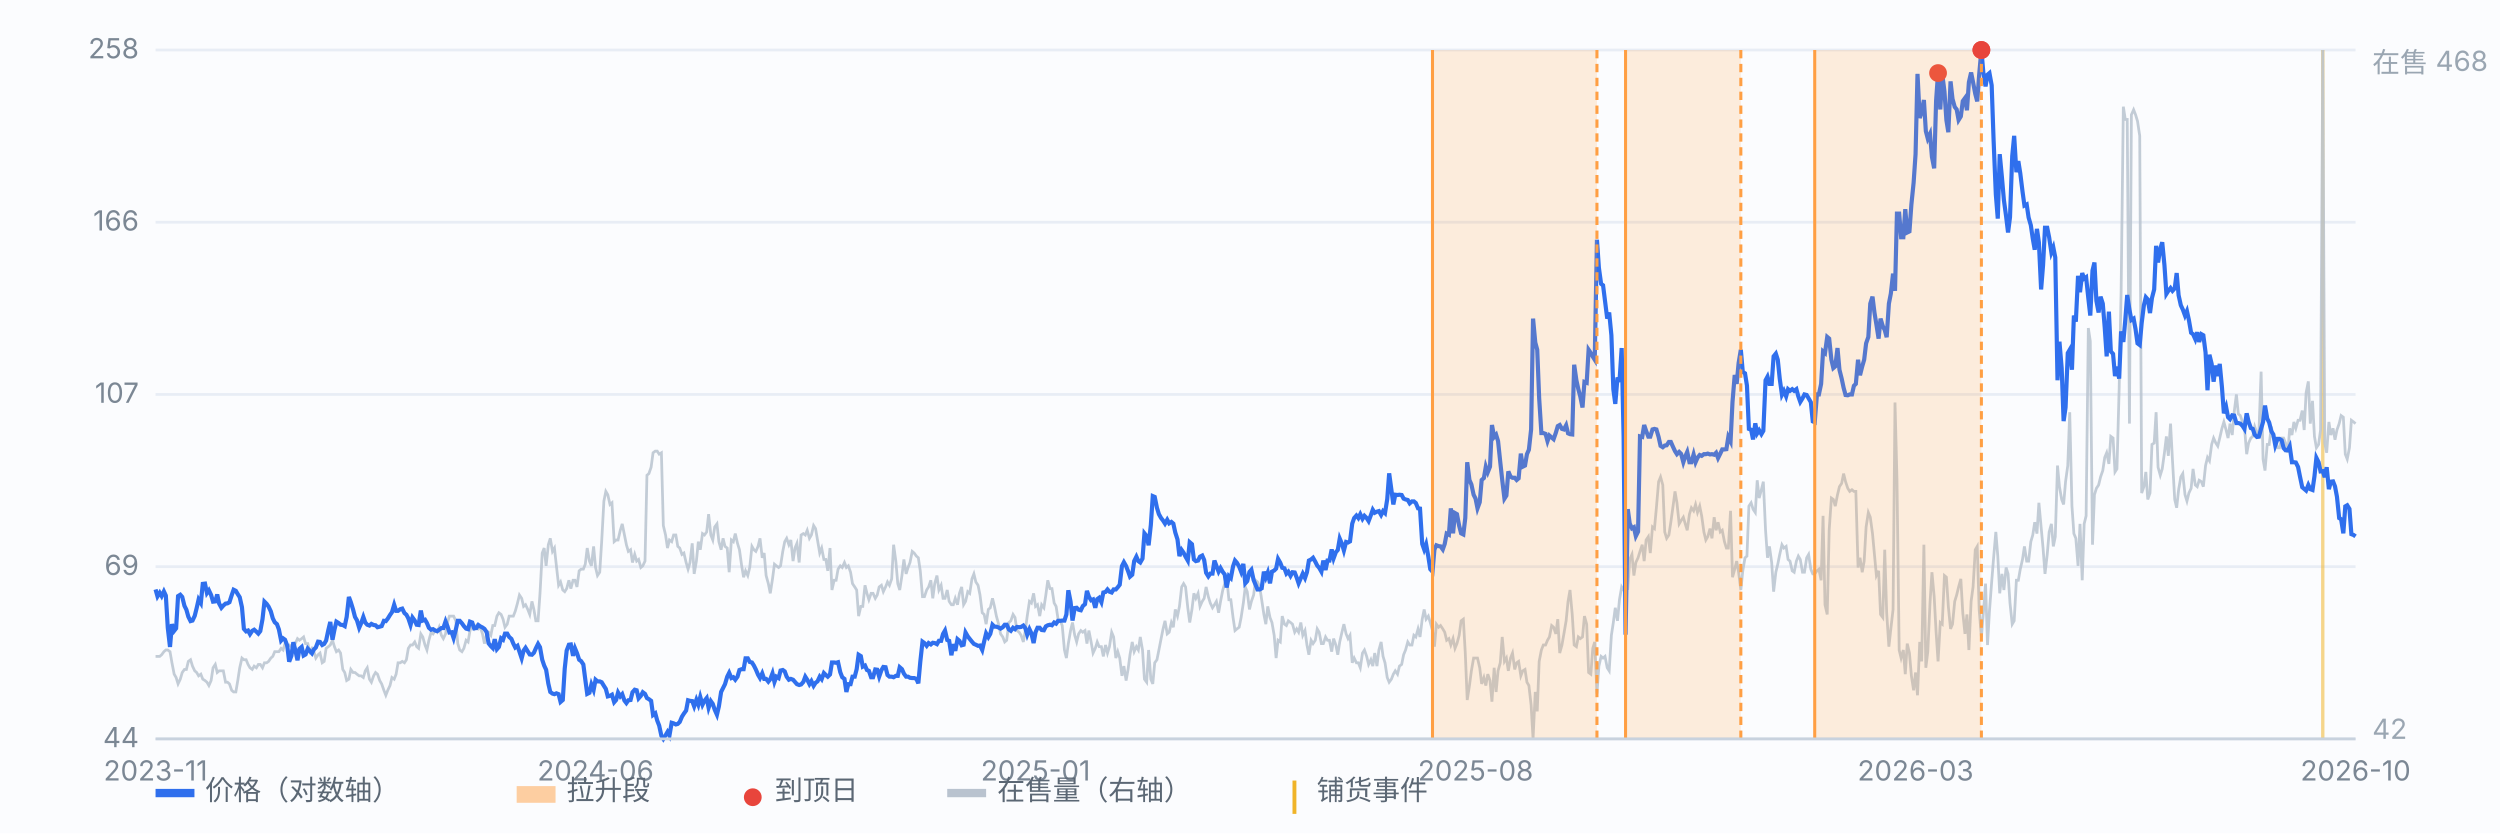
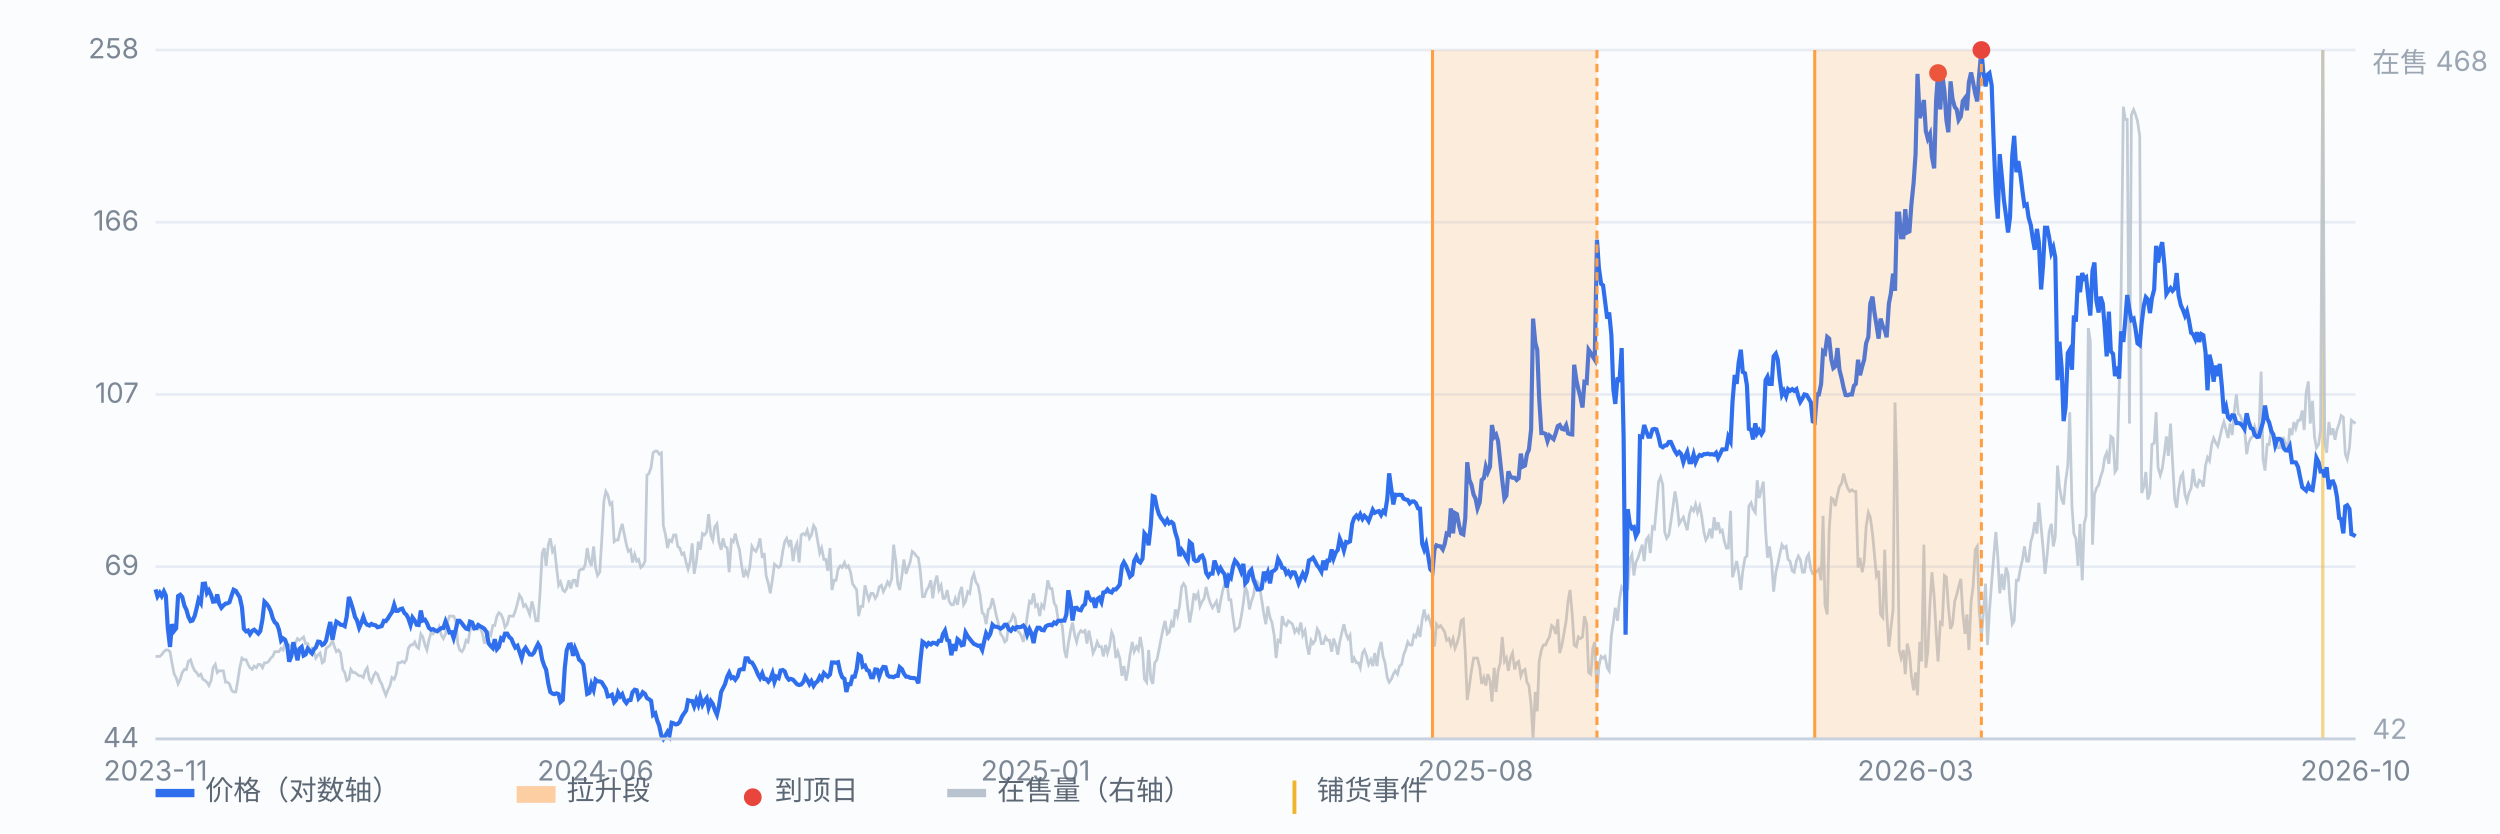
<svg xmlns="http://www.w3.org/2000/svg" viewBox="0 0 900 300" preserveAspectRatio="xMidYMid meet" style="width:100%;max-width:900px;height:auto;display:block" font-family="-apple-system,Segoe UI,Microsoft YaHei,sans-serif" font-size="10">
  <rect x="0" y="0" width="900" height="300" fill="#fbfcfe" />
  <line x1="56" y1="266.0" x2="848" y2="266.0" stroke="#e8edf5" stroke-width="1" />
  <text x="50" y="269.0" text-anchor="end" fill="#7b8794">44</text>
  <line x1="56" y1="204.0" x2="848" y2="204.0" stroke="#e8edf5" stroke-width="1" />
  <text x="50" y="207.0" text-anchor="end" fill="#7b8794">69</text>
  <line x1="56" y1="142.0" x2="848" y2="142.0" stroke="#e8edf5" stroke-width="1" />
  <text x="50" y="145.0" text-anchor="end" fill="#7b8794">107</text>
  <line x1="56" y1="80.0" x2="848" y2="80.0" stroke="#e8edf5" stroke-width="1" />
  <text x="50" y="83.0" text-anchor="end" fill="#7b8794">166</text>
  <line x1="56" y1="18.0" x2="848" y2="18.0" stroke="#e8edf5" stroke-width="1" />
  <text x="50" y="21.0" text-anchor="end" fill="#7b8794">258</text>
  <line x1="836.2" y1="18" x2="836.2" y2="266" stroke="#f0b429" stroke-width="1.2" opacity="0.55" />
  <path d="M56.0 236.3 L56.7 236.3 L57.5 236.3 L58.2 235.7 L59.0 234.6 L59.7 234.0 L60.4 234.0 L61.2 234.6 L61.9 238.6 L62.7 242.7 L63.4 243.9 L64.1 246.2 L64.9 244.5 L65.6 242.1 L66.4 241.0 L67.1 241.0 L67.8 238.1 L68.6 237.5 L69.3 239.8 L70.1 241.5 L70.8 242.1 L71.5 243.3 L72.3 242.7 L73.0 244.5 L73.8 245.0 L74.5 245.6 L75.2 246.8 L76.0 245.0 L76.7 240.4 L77.5 239.2 L78.2 242.1 L78.9 241.5 L79.7 241.5 L80.4 241.5 L81.2 245.6 L81.9 245.6 L82.6 246.2 L83.4 248.5 L84.1 249.1 L84.9 249.1 L85.6 245.0 L86.3 240.4 L87.1 236.9 L87.8 237.5 L88.6 237.5 L89.3 239.2 L90.0 240.4 L90.8 241.0 L91.5 239.8 L92.3 240.4 L93.0 239.2 L93.7 239.2 L94.5 240.4 L95.2 238.6 L96.0 238.6 L96.7 238.1 L97.5 236.9 L98.2 236.3 L98.9 234.6 L99.7 234.6 L100.4 234.6 L101.2 233.4 L101.9 234.0 L102.6 231.7 L103.4 232.8 L104.1 232.2 L104.9 232.8 L105.6 232.8 L106.3 231.7 L107.1 229.9 L107.8 230.5 L108.6 229.9 L109.3 229.3 L110.0 231.7 L110.8 231.7 L111.5 234.6 L112.3 233.4 L113.0 234.6 L113.7 236.9 L114.5 235.7 L115.2 235.1 L116.0 238.6 L116.7 238.1 L117.4 233.4 L118.2 232.8 L118.9 232.2 L119.7 230.5 L120.4 232.8 L121.1 234.6 L121.9 234.0 L122.6 235.1 L123.4 241.0 L124.1 242.1 L124.8 245.0 L125.6 244.5 L126.3 241.0 L127.1 242.1 L127.8 242.1 L128.5 242.7 L129.3 243.3 L130.0 243.3 L130.8 243.9 L131.5 241.5 L132.2 240.4 L133.0 244.5 L133.7 245.6 L134.5 243.3 L135.2 242.1 L135.9 242.7 L136.7 245.0 L137.4 246.2 L138.2 248.5 L138.9 250.3 L139.6 248.5 L140.4 246.8 L141.1 243.9 L141.9 244.5 L142.6 242.7 L143.3 238.6 L144.1 238.6 L144.8 238.1 L145.6 238.6 L146.3 237.5 L147.0 233.4 L147.8 232.2 L148.5 232.2 L149.3 231.1 L150.0 232.8 L150.7 233.4 L151.5 228.2 L152.2 229.3 L153.0 232.2 L153.7 234.0 L154.4 230.5 L155.2 227.6 L155.9 228.2 L156.7 227.0 L157.4 227.6 L158.1 225.8 L158.9 228.7 L159.6 229.9 L160.4 228.2 L161.1 224.1 L161.8 221.8 L162.6 221.8 L163.3 221.8 L164.1 223.5 L164.8 231.7 L165.5 234.0 L166.3 234.6 L167.0 233.4 L167.8 230.5 L168.5 231.1 L169.2 227.0 L170.0 225.2 L170.7 226.4 L171.5 225.2 L172.2 226.4 L172.9 225.8 L173.7 228.2 L174.4 231.7 L175.2 228.2 L175.9 227.6 L176.7 228.7 L177.4 225.2 L178.1 225.2 L178.9 221.8 L179.6 220.6 L180.4 221.2 L181.1 222.9 L181.8 225.8 L182.6 224.7 L183.3 221.8 L184.1 221.8 L184.8 221.8 L185.5 220.0 L186.3 217.1 L187.0 214.2 L187.8 215.4 L188.5 218.3 L189.2 217.7 L190.0 219.4 L190.7 221.2 L191.5 216.5 L192.2 219.4 L192.9 223.5 L193.7 223.5 L194.4 213.6 L195.2 199.1 L195.9 197.3 L196.6 203.7 L197.4 196.1 L198.1 193.8 L198.9 198.5 L199.6 197.3 L200.3 203.7 L201.1 210.7 L201.8 209.5 L202.6 212.4 L203.3 213.0 L204.0 211.9 L204.8 208.9 L205.5 211.9 L206.3 208.9 L207.0 208.9 L207.7 211.3 L208.5 205.5 L209.2 204.9 L210.0 204.9 L210.7 203.1 L211.4 197.3 L212.2 202.0 L212.9 203.7 L213.7 196.7 L214.4 204.3 L215.1 207.2 L215.9 206.0 L216.6 195.0 L217.4 180.4 L218.1 176.9 L218.8 178.1 L219.6 181.6 L220.3 181.0 L221.1 195.0 L221.8 194.4 L222.5 194.4 L223.3 190.9 L224.0 188.6 L224.8 192.6 L225.5 196.1 L226.2 198.5 L227.0 197.9 L227.7 202.5 L228.5 199.6 L229.2 202.0 L229.9 201.4 L230.7 204.3 L231.4 203.7 L232.2 202.0 L232.9 171.1 L233.6 170.5 L234.4 168.2 L235.1 163.0 L235.9 162.4 L236.6 162.4 L237.3 163.5 L238.1 163.0 L238.8 189.2 L239.6 192.6 L240.3 197.3 L241.0 194.4 L241.8 195.0 L242.5 192.6 L243.3 192.6 L244.0 196.7 L244.7 197.3 L245.5 199.6 L246.2 199.1 L247.0 202.5 L247.7 204.9 L248.4 202.5 L249.2 195.6 L249.9 206.6 L250.7 202.0 L251.4 195.0 L252.1 197.9 L252.9 192.1 L253.6 192.6 L254.4 191.5 L255.1 185.1 L255.9 192.6 L256.6 194.4 L257.3 189.7 L258.1 188.6 L258.8 195.0 L259.6 197.9 L260.3 193.8 L261.0 196.7 L261.8 197.3 L262.5 206.0 L263.3 194.4 L264.0 195.0 L264.7 192.1 L265.5 195.6 L266.2 197.9 L267.0 203.7 L267.7 207.8 L268.4 205.5 L269.2 207.2 L269.9 204.3 L270.7 196.7 L271.4 197.9 L272.1 198.5 L272.9 196.7 L273.6 193.8 L274.4 200.8 L275.1 199.1 L275.8 207.2 L276.6 210.1 L277.3 213.6 L278.1 208.4 L278.8 203.1 L279.5 203.7 L280.3 204.3 L281.0 203.7 L281.8 198.5 L282.5 195.0 L283.2 193.8 L284.0 196.1 L284.7 194.4 L285.5 202.0 L286.2 197.3 L286.9 195.6 L287.7 202.5 L288.4 192.6 L289.2 192.1 L289.9 192.6 L290.6 190.9 L291.4 193.8 L292.1 192.6 L292.9 189.2 L293.6 190.3 L294.3 194.4 L295.1 199.1 L295.8 197.3 L296.6 201.4 L297.3 201.4 L298.0 205.5 L298.8 197.3 L299.5 212.4 L300.3 208.9 L301.0 208.9 L301.7 204.9 L302.5 203.7 L303.2 204.3 L304.0 202.5 L304.7 204.3 L305.4 203.7 L306.2 206.0 L306.9 210.1 L307.7 211.3 L308.4 212.4 L309.1 221.8 L309.9 218.3 L310.6 218.3 L311.4 210.7 L312.1 213.6 L312.8 215.9 L313.6 213.6 L314.3 213.6 L315.1 215.4 L315.8 214.2 L316.5 211.3 L317.3 210.7 L318.0 213.0 L318.8 211.3 L319.5 209.5 L320.2 210.7 L321.0 208.4 L321.7 196.1 L322.5 202.0 L323.2 210.1 L323.9 212.4 L324.7 207.2 L325.4 201.4 L326.2 206.6 L326.9 204.3 L327.6 202.5 L328.4 198.5 L329.1 199.1 L329.9 200.2 L330.6 200.8 L331.3 205.5 L332.1 214.8 L332.8 214.8 L333.6 212.4 L334.3 211.3 L335.1 208.9 L335.8 215.4 L336.5 210.1 L337.3 207.2 L338.0 212.4 L338.8 210.7 L339.5 215.4 L340.2 215.4 L341.0 212.4 L341.7 216.5 L342.5 217.7 L343.2 217.7 L343.9 215.4 L344.7 217.7 L345.4 213.6 L346.2 211.3 L346.9 217.7 L347.6 216.5 L348.4 213.0 L349.1 213.6 L349.9 208.4 L350.6 206.6 L351.3 209.5 L352.1 210.7 L352.8 214.2 L353.6 220.6 L354.3 221.2 L355.0 224.7 L355.8 219.4 L356.5 218.8 L357.3 215.4 L358.0 218.3 L358.7 221.8 L359.5 224.7 L360.2 228.2 L361.0 229.3 L361.7 231.1 L362.4 230.5 L363.2 224.1 L363.9 223.5 L364.7 221.2 L365.4 222.3 L366.1 227.0 L366.9 227.6 L367.6 228.7 L368.4 231.1 L369.1 227.0 L369.8 221.8 L370.6 216.5 L371.3 217.1 L372.1 213.6 L372.8 218.3 L373.5 217.7 L374.3 221.8 L375.0 217.7 L375.8 218.8 L376.5 214.2 L377.2 208.9 L378.0 211.9 L378.7 211.9 L379.5 217.1 L380.2 218.3 L380.9 222.9 L381.7 223.5 L382.4 225.2 L383.2 234.0 L383.9 236.9 L384.6 231.7 L385.4 227.0 L386.1 224.1 L386.9 228.7 L387.6 231.1 L388.3 228.2 L389.1 227.0 L389.8 227.6 L390.6 227.0 L391.3 231.7 L392.0 227.0 L392.8 231.1 L393.5 235.1 L394.3 233.4 L395.0 231.1 L395.7 232.8 L396.5 232.8 L397.2 236.3 L398.0 232.2 L398.7 235.1 L399.4 232.8 L400.2 227.6 L400.9 229.3 L401.7 236.9 L402.4 234.6 L403.1 236.9 L403.9 243.3 L404.6 239.8 L405.4 245.0 L406.1 241.0 L406.8 235.7 L407.6 231.1 L408.3 234.6 L409.1 232.8 L409.8 234.0 L410.5 229.3 L411.3 234.0 L412.0 244.5 L412.8 245.6 L413.5 234.0 L414.3 244.5 L415.0 246.2 L415.7 238.6 L416.5 237.5 L417.2 234.0 L418.0 229.9 L418.7 226.4 L419.4 223.5 L420.2 228.2 L420.9 227.6 L421.7 224.1 L422.4 225.8 L423.1 219.4 L423.9 221.8 L424.6 218.3 L425.4 211.3 L426.1 210.1 L426.8 211.3 L427.6 218.8 L428.3 224.1 L429.1 219.4 L429.8 213.6 L430.5 215.4 L431.3 213.6 L432.0 218.3 L432.8 216.5 L433.5 215.4 L434.2 211.3 L435.0 214.8 L435.7 217.1 L436.5 218.8 L437.2 217.7 L437.9 216.5 L438.7 220.6 L439.4 216.5 L440.2 212.4 L440.9 210.1 L441.6 207.8 L442.4 215.9 L443.1 215.9 L443.9 222.3 L444.6 227.0 L445.3 226.4 L446.1 225.8 L446.8 222.3 L447.6 217.1 L448.3 211.3 L449.0 213.0 L449.8 219.4 L450.5 216.5 L451.3 214.2 L452.0 208.9 L452.7 209.5 L453.5 211.3 L454.2 215.9 L455.0 221.2 L455.7 224.7 L456.4 218.3 L457.2 222.3 L457.9 224.1 L458.7 228.7 L459.4 236.9 L460.1 230.5 L460.9 231.1 L461.6 221.8 L462.4 224.7 L463.1 225.2 L463.8 223.5 L464.6 224.1 L465.3 224.7 L466.1 227.6 L466.8 226.4 L467.5 227.6 L468.3 224.1 L469.0 228.7 L469.8 227.0 L470.5 232.2 L471.2 235.7 L472.0 230.5 L472.7 231.7 L473.5 230.5 L474.2 226.4 L474.9 227.6 L475.7 231.7 L476.4 231.7 L477.2 229.3 L477.9 230.5 L478.6 230.5 L479.4 234.6 L480.1 229.9 L480.9 232.2 L481.6 235.7 L482.3 231.1 L483.1 227.6 L483.8 224.7 L484.6 228.2 L485.3 229.9 L486.0 228.7 L486.8 238.6 L487.5 236.9 L488.3 238.6 L489.0 238.6 L489.7 240.4 L490.5 235.1 L491.2 234.0 L492.0 236.3 L492.7 239.2 L493.5 237.5 L494.2 239.8 L494.9 235.1 L495.7 239.8 L496.4 234.0 L497.2 231.1 L497.9 236.3 L498.6 238.6 L499.4 243.9 L500.1 245.6 L500.9 244.5 L501.6 242.7 L502.3 241.5 L503.1 242.7 L503.8 239.8 L504.6 239.2 L505.3 235.7 L506.0 234.0 L506.8 231.1 L507.5 232.2 L508.3 232.2 L509.0 228.7 L509.7 229.3 L510.5 226.4 L511.2 229.3 L512.0 222.9 L512.7 219.4 L513.4 222.9 L514.2 221.8 L514.9 224.1 L515.7 227.0 L516.4 232.8 L517.1 224.7 L517.9 225.8 L518.6 225.2 L519.4 226.4 L520.1 227.6 L520.8 230.5 L521.6 229.9 L522.3 232.2 L523.1 229.9 L523.8 233.4 L524.5 231.7 L525.3 228.7 L526.0 223.5 L526.8 222.9 L527.5 235.1 L528.2 252.0 L529.0 246.8 L529.7 241.5 L530.5 236.9 L531.2 236.9 L531.9 236.9 L532.7 240.4 L533.4 246.2 L534.2 243.9 L534.9 246.8 L535.6 242.7 L536.4 245.0 L537.1 252.6 L537.9 240.4 L538.6 249.1 L539.3 241.5 L540.1 238.6 L540.8 229.3 L541.6 238.1 L542.3 236.9 L543.0 241.5 L543.8 236.9 L544.5 235.1 L545.3 241.0 L546.0 238.6 L546.7 238.1 L547.5 243.3 L548.2 241.5 L549.0 241.0 L549.7 245.6 L550.4 246.8 L551.2 253.8 L551.9 266.0 L552.7 249.1 L553.4 256.1 L554.1 238.1 L554.9 234.0 L555.6 232.2 L556.4 232.2 L557.1 230.5 L557.8 229.3 L558.6 225.2 L559.3 225.8 L560.1 228.2 L560.8 222.9 L561.5 235.1 L562.3 232.2 L563.0 228.2 L563.8 223.5 L564.5 216.5 L565.2 212.4 L566.0 221.2 L566.7 232.2 L567.5 232.8 L568.2 229.3 L568.9 229.9 L569.7 229.3 L570.4 221.8 L571.2 224.7 L571.9 242.1 L572.7 242.7 L573.4 233.4 L574.1 231.1 L574.9 249.7 L575.6 239.8 L576.4 236.3 L577.1 236.9 L577.8 236.3 L578.6 240.4 L579.3 241.5 L580.1 228.7 L580.8 224.1 L581.5 218.8 L582.3 223.5 L583.0 215.9 L583.8 211.3 L584.5 212.4 L585.2 211.9 L586.0 211.9 L586.7 201.4 L587.5 199.6 L588.2 207.2 L588.9 202.5 L589.7 200.8 L590.4 198.5 L591.2 196.1 L591.9 202.0 L592.6 194.4 L593.4 193.2 L594.1 199.1 L594.9 189.7 L595.6 190.3 L596.3 182.8 L597.1 173.4 L597.8 171.7 L598.6 174.6 L599.3 191.5 L600.0 193.8 L600.8 192.6 L601.5 188.0 L602.3 182.2 L603.0 176.9 L603.7 181.0 L604.5 188.6 L605.2 187.4 L606.0 186.2 L606.7 188.6 L607.4 190.9 L608.2 185.1 L608.9 182.8 L609.7 183.9 L610.4 181.6 L611.1 184.5 L611.9 182.2 L612.6 185.7 L613.4 191.5 L614.1 194.4 L614.8 193.2 L615.6 190.3 L616.3 193.8 L617.1 186.2 L617.8 190.9 L618.5 188.0 L619.3 191.5 L620.0 190.9 L620.8 195.0 L621.5 197.3 L622.2 197.3 L623.0 183.9 L623.7 207.8 L624.5 204.9 L625.2 202.0 L625.9 206.0 L626.7 212.4 L627.4 205.5 L628.2 200.8 L628.9 200.2 L629.6 182.2 L630.4 181.0 L631.1 183.3 L631.9 184.5 L632.6 172.9 L633.3 179.3 L634.1 176.3 L634.8 173.4 L635.6 190.9 L636.3 200.8 L637.0 196.7 L637.8 202.5 L638.5 213.0 L639.3 206.0 L640.0 203.1 L640.7 199.6 L641.5 196.1 L642.2 197.3 L643.0 196.7 L643.7 201.4 L644.4 202.0 L645.2 205.5 L645.9 206.0 L646.7 202.0 L647.4 200.2 L648.1 201.4 L648.9 206.0 L649.6 206.0 L650.4 200.8 L651.1 199.6 L651.9 204.9 L652.6 206.6 L653.3 206.6 L654.1 205.5 L654.8 204.9 L655.6 208.9 L656.3 185.7 L657.0 217.7 L657.8 221.2 L658.5 190.9 L659.3 179.3 L660.0 179.8 L660.7 182.2 L661.5 178.1 L662.2 175.2 L663.0 174.0 L663.7 170.5 L664.4 173.4 L665.2 175.8 L665.9 176.9 L666.7 176.3 L667.4 176.9 L668.1 176.9 L668.9 204.3 L669.6 200.8 L670.4 206.0 L671.1 202.0 L671.8 189.7 L672.6 184.5 L673.3 186.2 L674.1 192.1 L674.8 199.6 L675.5 207.2 L676.3 205.5 L677.0 221.2 L677.8 222.3 L678.5 197.9 L679.2 220.6 L680.0 232.8 L680.7 226.4 L681.5 219.4 L682.2 144.9 L682.9 172.3 L683.7 234.0 L684.4 236.9 L685.2 234.0 L685.9 242.7 L686.6 231.7 L687.4 235.1 L688.1 243.3 L688.9 248.5 L689.6 242.1 L690.3 250.3 L691.1 231.1 L691.8 238.1 L692.6 196.1 L693.3 240.4 L694.0 234.6 L694.8 217.1 L695.5 206.0 L696.3 214.8 L697.0 227.6 L697.7 238.1 L698.5 224.1 L699.2 224.7 L700.0 207.2 L700.7 207.8 L701.4 218.3 L702.2 226.4 L702.9 224.7 L703.7 216.5 L704.4 214.2 L705.1 211.3 L705.9 208.4 L706.6 220.6 L707.4 228.2 L708.1 221.2 L708.8 234.0 L709.6 216.5 L710.3 211.3 L711.1 197.9 L711.8 196.7 L712.5 219.4 L713.3 229.3 L714.0 220.6 L714.8 210.1 L715.5 232.2 L716.2 220.0 L717.0 209.5 L717.7 200.8 L718.5 191.5 L719.2 200.2 L719.9 213.6 L720.7 206.6 L721.4 212.4 L722.2 204.3 L722.9 206.6 L723.6 217.1 L724.4 224.7 L725.1 223.5 L725.9 208.9 L726.6 208.9 L727.3 204.9 L728.1 201.4 L728.8 196.7 L729.6 202.0 L730.3 202.0 L731.1 195.0 L731.8 192.6 L732.5 188.0 L733.3 192.1 L734.0 181.0 L734.8 189.7 L735.5 197.3 L736.2 206.6 L737.0 199.6 L737.7 191.5 L738.5 188.6 L739.2 196.7 L739.9 193.2 L740.7 167.6 L741.4 175.2 L742.2 179.8 L742.9 181.6 L743.6 173.4 L744.4 167.6 L745.1 148.4 L745.9 182.2 L746.6 192.1 L747.3 193.8 L748.1 203.7 L748.8 188.6 L749.6 208.9 L750.3 188.6 L751.0 185.7 L751.8 118.1 L752.5 122.8 L753.3 196.1 L754.0 178.1 L754.7 175.8 L755.5 174.6 L756.2 171.7 L757.0 169.4 L757.7 164.7 L758.4 163.0 L759.2 167.0 L759.9 157.1 L760.7 157.7 L761.4 169.9 L762.1 168.8 L762.9 139.7 L763.6 105.3 L764.4 38.4 L765.1 43.0 L765.8 43.0 L766.6 152.5 L767.3 41.3 L768.1 39.5 L768.8 41.3 L769.5 43.6 L770.3 48.9 L771.0 177.5 L771.8 175.2 L772.5 169.9 L773.2 179.8 L774.0 177.5 L774.7 160.0 L775.5 159.5 L776.2 148.4 L776.9 168.2 L777.7 171.1 L778.4 168.8 L779.2 163.0 L779.9 157.1 L780.6 164.1 L781.4 152.5 L782.1 165.9 L782.9 179.8 L783.6 182.8 L784.3 176.3 L785.1 171.7 L785.8 170.5 L786.6 178.1 L787.3 180.4 L788.0 177.5 L788.8 175.8 L789.5 168.8 L790.3 174.6 L791.0 175.2 L791.7 172.9 L792.5 173.4 L793.2 175.2 L794.0 167.6 L794.7 164.7 L795.4 165.9 L796.2 160.0 L796.9 157.7 L797.7 159.5 L798.4 160.6 L799.1 157.7 L799.9 154.2 L800.6 151.9 L801.4 154.8 L802.1 157.7 L802.8 152.5 L803.6 156.6 L804.3 148.4 L805.1 142.0 L805.8 149.0 L806.5 149.6 L807.3 151.9 L808.0 153.6 L808.8 163.5 L809.5 159.5 L810.3 157.7 L811.0 157.1 L811.7 153.6 L812.5 156.0 L813.2 156.0 L814.0 133.8 L814.7 165.3 L815.4 169.4 L816.2 160.0 L816.9 160.0 L817.7 153.6 L818.4 157.7 L819.1 158.9 L819.9 161.2 L820.6 161.2 L821.4 157.7 L822.1 157.7 L822.8 159.5 L823.6 163.0 L824.3 154.2 L825.1 156.6 L825.8 151.9 L826.5 154.2 L827.3 151.3 L828.0 151.3 L828.8 147.8 L829.5 154.8 L830.2 141.4 L831.0 137.3 L831.7 152.5 L832.5 144.3 L833.2 157.1 L833.9 161.2 L834.7 160.0 L835.4 154.8 L836.2 18.0 L836.9 159.5 L837.6 163.0 L838.4 151.9 L839.1 156.6 L839.9 154.2 L840.6 158.3 L841.3 154.8 L842.1 152.5 L842.8 149.6 L843.6 150.2 L844.3 163.5 L845.0 165.3 L845.8 161.2 L846.5 151.3 L847.3 151.9 L848.0 152.5" fill="none" stroke="#b9c3cf" stroke-width="1" opacity="0.85" />
  <text x="854" y="26" fill="#9aa6b2">在售 468</text>
  <text x="854" y="266" fill="#9aa6b2">42</text>
  <path d="M56.0 212.2 L56.7 214.7 L57.5 213.4 L58.2 214.6 L59.0 212.9 L59.7 214.4 L60.4 226.0 L61.2 232.9 L61.9 224.7 L62.7 227.1 L63.4 226.2 L64.1 214.6 L64.9 214.1 L65.6 214.9 L66.4 218.1 L67.1 219.5 L67.8 222.0 L68.6 223.6 L69.3 223.4 L70.1 221.7 L70.8 218.9 L71.5 215.8 L72.3 217.1 L73.0 210.2 L73.8 210.1 L74.5 213.5 L75.2 212.5 L76.0 214.2 L76.7 216.6 L77.5 216.5 L78.2 214.0 L78.9 217.3 L79.7 218.8 L80.4 218.0 L81.2 217.3 L81.9 217.2 L82.6 216.8 L83.4 214.3 L84.1 212.3 L84.9 212.7 L85.6 213.9 L86.3 215.0 L87.1 218.6 L87.8 226.4 L88.6 227.3 L89.3 227.0 L90.0 228.3 L90.8 227.1 L91.5 226.7 L92.3 227.4 L93.0 228.1 L93.7 227.2 L94.5 222.9 L95.2 216.6 L96.0 217.4 L96.7 218.4 L97.5 220.1 L98.2 222.6 L98.9 224.0 L99.7 224.7 L100.4 226.6 L101.2 230.6 L101.9 229.8 L102.6 230.3 L103.4 232.4 L104.1 238.2 L104.9 236.1 L105.6 231.2 L106.3 234.0 L107.1 237.7 L107.8 233.6 L108.6 232.9 L109.3 236.0 L110.0 235.6 L110.8 233.5 L111.5 234.3 L112.3 235.2 L113.0 233.8 L113.7 233.1 L114.5 231.0 L115.2 231.1 L116.0 232.2 L116.7 231.8 L117.4 230.6 L118.2 226.8 L118.9 223.9 L119.7 230.3 L120.4 226.7 L121.1 223.8 L121.9 224.3 L122.6 224.9 L123.4 225.0 L124.1 225.4 L124.8 222.1 L125.6 214.9 L126.3 216.8 L127.1 219.4 L127.8 222.1 L128.5 223.3 L129.3 226.0 L130.0 224.4 L130.8 222.1 L131.5 224.1 L132.2 224.9 L133.0 225.2 L133.7 224.6 L134.5 225.0 L135.2 225.1 L135.9 225.8 L136.7 225.6 L137.4 225.4 L138.2 223.5 L138.9 223.6 L139.6 222.7 L140.4 221.4 L141.1 220.4 L141.9 217.7 L142.6 219.9 L143.3 219.9 L144.1 219.3 L144.8 219.1 L145.6 220.7 L146.3 221.3 L147.0 222.6 L147.8 225.0 L148.5 222.3 L149.3 223.4 L150.0 224.9 L150.7 225.0 L151.5 219.8 L152.2 223.4 L153.0 223.1 L153.7 224.3 L154.4 226.0 L155.2 226.7 L155.9 226.5 L156.7 227.0 L157.4 227.2 L158.1 226.7 L158.9 226.1 L159.6 226.1 L160.4 223.7 L161.1 225.5 L161.8 227.7 L162.6 227.6 L163.3 229.7 L164.1 226.6 L164.8 223.5 L165.5 223.5 L166.3 224.4 L167.0 225.4 L167.8 226.3 L168.5 226.5 L169.2 223.8 L170.0 224.1 L170.7 226.2 L171.5 226.1 L172.2 225.0 L172.9 225.5 L173.7 225.9 L174.4 226.4 L175.2 227.6 L175.9 231.6 L176.7 232.6 L177.4 233.3 L178.1 230.1 L178.9 233.7 L179.6 232.9 L180.4 229.8 L181.1 230.3 L181.8 228.1 L182.6 228.1 L183.3 229.3 L184.1 230.0 L184.8 231.7 L185.5 233.1 L186.3 232.5 L187.0 234.6 L187.8 237.0 L188.5 234.2 L189.2 233.2 L190.0 234.5 L190.7 235.6 L191.5 235.7 L192.2 235.0 L192.9 233.4 L193.7 231.8 L194.4 233.0 L195.2 237.5 L195.9 239.6 L196.6 241.1 L197.4 246.1 L198.1 249.1 L198.9 249.7 L199.6 249.9 L200.3 249.6 L201.1 249.9 L201.8 252.7 L202.6 252.0 L203.3 240.7 L204.0 234.2 L204.8 232.1 L205.5 232.0 L206.3 236.1 L207.0 233.4 L207.7 235.1 L208.5 237.5 L209.2 238.0 L210.0 239.2 L210.7 244.6 L211.4 249.8 L212.2 249.4 L212.9 246.4 L213.7 248.4 L214.4 244.7 L215.1 245.3 L215.9 245.3 L216.6 245.6 L217.4 246.9 L218.1 248.0 L218.8 250.7 L219.6 250.5 L220.3 250.1 L221.1 252.8 L221.8 252.0 L222.5 249.3 L223.3 250.7 L224.0 249.9 L224.8 252.2 L225.5 253.1 L226.2 252.1 L227.0 252.0 L227.7 249.2 L228.5 248.3 L229.2 248.5 L229.9 251.4 L230.7 250.5 L231.4 249.2 L232.2 249.8 L232.9 251.3 L233.6 251.7 L234.4 252.3 L235.1 257.4 L235.9 256.8 L236.6 259.4 L237.3 261.2 L238.1 264.9 L238.8 266.0 L239.6 264.7 L240.3 263.5 L241.0 264.8 L241.8 260.2 L242.5 260.4 L243.3 260.8 L244.0 260.6 L244.7 259.9 L245.5 258.0 L246.2 256.9 L247.0 255.8 L247.7 252.1 L248.4 252.3 L249.2 252.4 L249.9 254.3 L250.7 251.9 L251.4 253.7 L252.1 250.9 L252.9 253.7 L253.6 252.3 L254.4 251.3 L255.1 254.8 L255.9 252.4 L256.6 253.4 L257.3 255.5 L258.1 257.3 L258.8 254.3 L259.6 249.1 L260.3 247.7 L261.0 246.3 L261.8 243.6 L262.5 242.2 L263.3 244.1 L264.0 243.8 L264.7 244.7 L265.5 243.6 L266.2 241.2 L267.0 240.9 L267.7 240.9 L268.4 237.0 L269.2 237.0 L269.9 238.3 L270.7 238.5 L271.4 239.6 L272.1 241.0 L272.9 242.9 L273.6 244.1 L274.4 242.4 L275.1 244.4 L275.8 244.4 L276.6 245.4 L277.3 244.5 L278.1 242.4 L278.8 245.5 L279.5 243.6 L280.3 244.1 L281.0 241.4 L281.8 241.2 L282.5 241.7 L283.2 243.6 L284.0 244.7 L284.7 244.4 L285.5 244.7 L286.2 245.5 L286.9 246.3 L287.7 246.6 L288.4 246.4 L289.2 245.5 L289.9 243.6 L290.6 244.7 L291.4 246.3 L292.1 245.2 L292.9 246.9 L293.6 245.8 L294.3 245.3 L295.1 243.6 L295.8 244.5 L296.6 242.3 L297.3 243.0 L298.0 243.6 L298.8 242.8 L299.5 238.5 L300.3 238.5 L301.0 238.6 L301.7 238.4 L302.5 242.0 L303.2 243.8 L304.0 244.4 L304.7 249.1 L305.4 246.3 L306.2 246.3 L306.9 243.6 L307.7 243.6 L308.4 240.9 L309.1 235.7 L309.9 236.2 L310.6 240.0 L311.4 239.6 L312.1 241.2 L312.8 241.5 L313.6 243.8 L314.3 243.8 L315.1 241.0 L315.8 241.1 L316.5 243.6 L317.3 241.3 L318.0 240.1 L318.8 240.2 L319.5 243.0 L320.2 243.6 L321.0 243.6 L321.7 243.8 L322.5 243.3 L323.2 243.3 L323.9 240.2 L324.7 240.9 L325.4 242.5 L326.2 243.6 L326.9 243.6 L327.6 244.0 L328.4 244.1 L329.1 244.1 L329.9 244.4 L330.6 246.0 L331.3 238.3 L332.1 231.0 L332.8 231.5 L333.6 232.5 L334.3 231.5 L335.1 232.0 L335.8 231.4 L336.5 231.5 L337.3 231.9 L338.0 230.7 L338.8 230.7 L339.5 228.2 L340.2 227.0 L341.0 230.4 L341.7 230.7 L342.5 235.9 L343.2 231.9 L343.9 234.3 L344.7 230.1 L345.4 230.7 L346.2 232.3 L346.9 232.1 L347.6 227.7 L348.4 229.1 L349.1 230.0 L349.9 231.0 L350.6 231.8 L351.3 232.1 L352.1 232.5 L352.8 232.4 L353.6 234.0 L354.3 230.9 L355.0 228.0 L355.8 229.4 L356.5 228.2 L357.3 224.9 L358.0 225.6 L358.7 225.6 L359.5 225.9 L360.2 226.3 L361.0 225.8 L361.7 224.9 L362.4 224.9 L363.2 226.6 L363.9 227.1 L364.7 226.0 L365.4 226.5 L366.1 225.7 L366.9 225.8 L367.6 225.7 L368.4 225.2 L369.1 226.1 L369.8 228.5 L370.6 226.5 L371.3 228.0 L372.1 231.5 L372.8 227.6 L373.5 226.0 L374.3 226.0 L375.0 226.8 L375.8 226.9 L376.5 225.5 L377.2 225.1 L378.0 224.9 L378.7 225.1 L379.5 224.1 L380.2 224.5 L380.9 223.5 L381.7 223.5 L382.4 223.4 L383.2 223.4 L383.9 221.2 L384.6 212.5 L385.4 216.6 L386.1 223.4 L386.9 218.9 L387.6 218.8 L388.3 219.5 L389.1 219.7 L389.8 218.2 L390.6 217.5 L391.3 212.7 L392.0 214.8 L392.8 216.1 L393.5 215.8 L394.3 218.8 L395.0 215.7 L395.7 215.2 L396.5 216.8 L397.2 213.3 L398.0 213.1 L398.7 212.2 L399.4 213.0 L400.2 213.3 L400.9 212.2 L401.7 212.2 L402.4 211.4 L403.1 210.5 L403.9 203.8 L404.6 202.4 L405.4 203.8 L406.1 205.6 L406.8 207.6 L407.6 206.9 L408.3 202.0 L409.1 200.4 L409.8 202.0 L410.5 202.5 L411.3 201.1 L412.0 192.0 L412.8 193.0 L413.5 196.3 L414.3 189.0 L415.0 178.6 L415.7 178.9 L416.5 182.8 L417.2 185.1 L418.0 186.5 L418.7 187.4 L419.4 188.5 L420.2 187.1 L420.9 188.4 L421.7 187.9 L422.4 188.5 L423.1 191.7 L423.9 194.2 L424.6 200.2 L425.4 198.0 L426.1 199.0 L426.8 200.4 L427.6 201.8 L428.3 195.2 L429.1 195.9 L429.8 201.4 L430.5 202.0 L431.3 201.8 L432.0 200.4 L432.8 200.0 L433.5 201.6 L434.2 206.2 L435.0 207.5 L435.7 206.5 L436.5 206.5 L437.2 201.8 L437.9 203.7 L438.7 205.8 L439.4 204.5 L440.2 205.9 L440.9 206.8 L441.6 211.5 L442.4 207.4 L443.1 208.1 L443.9 203.9 L444.6 201.8 L445.3 202.6 L446.1 204.0 L446.8 205.8 L447.6 203.0 L448.3 210.0 L449.0 209.2 L449.8 205.9 L450.5 205.1 L451.3 208.8 L452.0 210.5 L452.7 212.2 L453.5 212.2 L454.2 211.8 L455.0 205.8 L455.7 207.9 L456.4 206.1 L457.2 210.0 L457.9 205.8 L458.7 205.4 L459.4 204.7 L460.1 201.2 L460.9 202.6 L461.6 204.4 L462.4 204.6 L463.1 206.5 L463.8 205.8 L464.6 207.3 L465.3 206.0 L466.1 206.1 L466.8 207.9 L467.5 210.0 L468.3 208.1 L469.0 206.5 L469.8 208.1 L470.5 206.0 L471.2 201.8 L472.0 201.4 L472.7 200.8 L473.5 202.2 L474.2 203.6 L474.9 204.4 L475.7 205.8 L476.4 201.8 L477.2 205.2 L477.9 201.8 L478.6 201.8 L479.4 197.8 L480.1 201.0 L480.9 198.8 L481.6 198.0 L482.3 193.9 L483.1 195.8 L483.8 198.2 L484.6 195.1 L485.3 195.3 L486.0 194.9 L486.8 188.5 L487.5 186.5 L488.3 185.6 L489.0 186.5 L489.7 185.1 L490.5 186.8 L491.2 185.7 L492.0 186.5 L492.7 187.6 L493.5 185.5 L494.2 183.5 L494.9 184.6 L495.7 184.2 L496.4 184.0 L497.2 185.4 L497.9 184.0 L498.6 184.7 L499.4 179.7 L500.1 170.4 L500.9 176.3 L501.6 181.6 L502.3 178.1 L503.1 178.2 L503.8 178.1 L504.6 178.2 L505.3 179.5 L506.0 179.8 L506.8 180.0 L507.5 181.2 L508.3 180.5 L509.0 180.5 L509.7 181.1 L510.5 183.0 L511.2 183.1 L512.0 195.8 L512.7 197.8 L513.4 195.9 L514.2 200.4 L514.9 204.9 L515.7 205.8 L516.4 197.8 L517.1 196.3 L517.9 196.6 L518.6 196.7 L519.4 197.8 L520.1 195.8 L520.8 192.1 L521.6 192.5 L522.3 183.0 L523.1 192.0 L523.8 184.7 L524.5 185.1 L525.3 189.3 L526.0 192.0 L526.8 192.4 L527.5 186.5 L528.2 166.4 L529.0 172.8 L529.7 174.4 L530.5 178.1 L531.2 179.5 L531.9 183.0 L532.7 180.8 L533.4 172.8 L534.2 172.1 L534.9 168.0 L535.6 170.0 L536.4 168.0 L537.1 153.0 L537.9 157.3 L538.6 156.5 L539.3 158.8 L540.1 166.4 L540.8 172.8 L541.6 179.5 L542.3 178.4 L543.0 169.7 L543.8 171.6 L544.5 172.0 L545.3 172.0 L546.0 172.8 L546.7 172.2 L547.5 163.3 L548.2 168.0 L549.0 167.6 L549.7 163.5 L550.4 161.9 L551.2 154.6 L551.9 114.7 L552.7 123.3 L553.4 125.9 L554.1 143.4 L554.9 155.9 L555.6 155.9 L556.4 156.2 L557.1 158.8 L557.8 156.8 L558.6 157.5 L559.3 158.1 L560.1 155.8 L560.8 153.4 L561.5 153.0 L562.3 154.4 L563.0 154.6 L563.8 153.1 L564.5 156.0 L565.2 156.3 L566.0 156.4 L566.7 131.3 L567.5 136.9 L568.2 140.1 L568.9 142.7 L569.7 146.7 L570.4 137.5 L571.2 137.8 L571.9 125.9 L572.7 127.1 L573.4 128.4 L574.1 129.5 L574.9 86.3 L575.6 96.4 L576.4 102.2 L577.1 102.7 L577.8 108.3 L578.6 114.7 L579.3 112.5 L580.1 120.7 L580.8 140.1 L581.5 145.4 L582.3 135.9 L583.0 137.5 L583.8 125.3 L584.5 157.3 L585.2 228.5 L586.0 183.3 L586.7 188.5 L587.5 190.2 L588.2 189.8 L588.9 193.0 L589.7 191.4 L590.4 157.1 L591.2 157.3 L591.9 153.0 L592.6 155.1 L593.4 157.2 L594.1 157.2 L594.9 154.6 L595.6 154.4 L596.3 154.6 L597.1 157.3 L597.8 160.5 L598.6 161.0 L599.3 160.4 L600.0 160.3 L600.8 159.1 L601.5 159.1 L602.3 160.9 L603.0 162.4 L603.7 163.5 L604.5 162.7 L605.2 163.4 L606.0 166.4 L606.7 164.3 L607.4 162.7 L608.2 166.4 L608.9 166.4 L609.7 163.6 L610.4 166.4 L611.1 164.8 L611.9 163.8 L612.6 164.1 L613.4 163.5 L614.1 163.5 L614.8 163.3 L615.6 163.6 L616.3 163.5 L617.1 163.7 L617.8 163.0 L618.5 164.9 L619.3 163.3 L620.0 161.8 L620.8 161.8 L621.5 161.7 L622.2 157.3 L623.0 158.9 L623.7 144.7 L624.5 135.0 L625.2 138.2 L625.9 130.7 L626.7 125.9 L627.4 133.9 L628.2 134.4 L628.9 138.8 L629.6 154.4 L630.4 154.7 L631.1 158.2 L631.9 152.4 L632.6 156.0 L633.3 154.9 L634.1 156.3 L634.8 155.1 L635.6 136.9 L636.3 135.6 L637.0 138.2 L637.8 138.2 L638.5 128.3 L639.3 127.3 L640.0 129.5 L640.7 136.3 L641.5 142.1 L642.2 140.7 L643.0 142.7 L643.7 140.1 L644.4 140.7 L645.2 140.1 L645.9 140.7 L646.7 140.1 L647.4 142.7 L648.1 144.7 L648.9 143.4 L649.6 142.0 L650.4 142.2 L651.1 143.4 L651.9 144.8 L652.6 151.7 L653.3 152.0 L654.1 142.0 L654.8 142.0 L655.6 138.2 L656.3 126.5 L657.0 127.1 L657.8 121.3 L658.5 121.9 L659.3 129.5 L660.0 132.5 L660.7 131.9 L661.5 125.3 L662.2 133.1 L663.0 136.3 L663.7 139.6 L664.4 142.2 L665.2 142.3 L665.9 142.0 L666.7 142.0 L667.4 138.9 L668.1 138.2 L668.9 129.5 L669.6 135.1 L670.4 131.9 L671.1 129.5 L671.8 123.6 L672.6 121.3 L673.3 109.3 L674.1 106.8 L674.8 112.5 L675.5 116.8 L676.3 121.9 L677.0 114.7 L677.8 117.4 L678.5 118.8 L679.2 121.4 L680.0 109.3 L680.7 105.7 L681.5 98.5 L682.2 104.7 L682.9 76.9 L683.7 76.9 L684.4 85.4 L685.2 85.4 L685.9 75.3 L686.6 83.7 L687.4 83.3 L688.1 73.6 L688.9 65.8 L689.6 55.5 L690.3 26.6 L691.1 42.5 L691.8 40.3 L692.6 36.0 L693.3 47.2 L694.0 49.9 L694.8 48.2 L695.5 56.5 L696.3 60.6 L697.0 36.2 L697.7 26.3 L698.5 39.4 L699.2 26.6 L700.0 32.9 L700.7 43.2 L701.4 47.6 L702.2 29.3 L702.9 35.6 L703.7 38.5 L704.4 39.4 L705.1 43.2 L705.9 41.9 L706.6 36.4 L707.4 35.3 L708.1 39.7 L708.8 29.6 L709.6 26.1 L710.3 29.6 L711.1 33.8 L711.8 36.5 L712.5 26.9 L713.3 18.0 L714.0 26.1 L714.8 31.1 L715.5 26.9 L716.2 26.3 L717.0 30.7 L717.7 50.6 L718.5 70.0 L719.2 78.7 L719.9 55.5 L720.7 63.9 L721.4 72.0 L722.2 77.9 L722.9 83.7 L723.6 78.2 L724.4 56.2 L725.1 48.9 L725.9 62.0 L726.6 58.0 L727.3 62.4 L728.1 68.9 L728.8 74.0 L729.6 73.6 L730.3 78.3 L731.1 81.1 L731.8 85.9 L732.5 89.9 L733.3 82.4 L734.0 87.3 L734.8 104.2 L735.5 95.5 L736.2 82.0 L737.0 82.0 L737.7 85.5 L738.5 90.9 L739.2 89.1 L739.9 92.7 L740.7 136.9 L741.4 123.0 L742.2 132.5 L742.9 151.6 L743.6 146.7 L744.4 127.1 L745.1 125.9 L745.9 133.1 L746.6 113.6 L747.3 115.8 L748.1 99.3 L748.8 105.2 L749.6 98.3 L750.3 100.3 L751.0 99.8 L751.8 107.4 L752.5 113.6 L753.3 97.4 L754.0 94.5 L754.7 108.3 L755.5 112.5 L756.2 106.8 L757.0 109.3 L757.7 117.9 L758.4 128.3 L759.2 112.2 L759.9 126.5 L760.7 127.4 L761.4 135.4 L762.1 132.0 L762.9 136.3 L763.6 119.3 L764.4 123.1 L765.1 115.2 L765.8 106.2 L766.6 111.5 L767.3 115.2 L768.1 114.7 L768.8 118.5 L769.5 123.6 L770.3 124.2 L771.0 116.3 L771.8 109.9 L772.5 107.0 L773.2 107.8 L774.0 112.7 L774.7 107.3 L775.5 104.2 L776.2 88.5 L776.9 94.5 L777.7 89.6 L778.4 87.2 L779.2 95.5 L779.9 105.8 L780.6 104.7 L781.4 103.7 L782.1 104.7 L782.9 103.8 L783.6 98.3 L784.3 106.3 L785.1 109.9 L785.8 111.4 L786.6 113.6 L787.3 112.0 L788.0 115.2 L788.8 119.8 L789.5 120.3 L790.3 122.1 L791.0 119.6 L791.7 123.1 L792.5 120.3 L793.2 120.7 L794.0 126.9 L794.7 140.5 L795.4 127.7 L796.2 131.0 L796.9 137.4 L797.7 131.6 L798.4 135.4 L799.1 131.0 L799.9 139.4 L800.6 148.8 L801.4 146.5 L802.1 150.2 L802.8 150.9 L803.6 149.5 L804.3 149.6 L805.1 152.3 L805.8 152.3 L806.5 152.5 L807.3 153.3 L808.0 154.4 L808.8 148.8 L809.5 151.8 L810.3 154.1 L811.0 154.4 L811.7 156.5 L812.5 157.3 L813.2 157.2 L814.0 154.3 L814.7 151.9 L815.4 146.0 L816.2 150.7 L816.9 152.1 L817.7 155.3 L818.4 156.4 L819.1 160.3 L819.9 158.0 L820.6 158.0 L821.4 158.5 L822.1 161.3 L822.8 162.1 L823.6 162.1 L824.3 160.7 L825.1 166.4 L825.8 166.4 L826.5 166.5 L827.3 168.1 L828.0 171.6 L828.8 175.4 L829.5 176.0 L830.2 176.6 L831.0 174.6 L831.7 176.1 L832.5 176.4 L833.2 171.5 L833.9 164.8 L834.7 166.4 L835.4 169.7 L836.2 169.6 L836.9 171.8 L837.6 168.2 L838.4 176.1 L839.1 173.4 L839.9 173.3 L840.6 175.1 L841.3 178.8 L842.1 186.5 L842.8 186.9 L843.6 192.0 L844.3 182.3 L845.0 181.9 L845.8 183.2 L846.5 192.3 L847.3 192.6 L848.0 193.1" fill="none" stroke="#2f6fed" stroke-width="1.5" />
  <rect x="515.7" y="18" width="59.2" height="248" fill="#ff9f43" opacity="0.18" />
  <line x1="515.7" y1="18" x2="515.7" y2="266" stroke="#ff9f43" stroke-width="1.1" />
  <line x1="574.9" y1="18" x2="574.9" y2="266" stroke="#ff9f43" stroke-width="1.1" stroke-dasharray="3 2" />
  <circle cx="697.7" cy="26.3" r="3.2" fill="#e8453c" />
-   <rect x="585.2" y="18" width="41.5" height="248" fill="#ff9f43" opacity="0.18" />
-   <line x1="585.2" y1="18" x2="585.2" y2="266" stroke="#ff9f43" stroke-width="1.1" />
-   <line x1="626.7" y1="18" x2="626.7" y2="266" stroke="#ff9f43" stroke-width="1.1" stroke-dasharray="3 2" />
-   <circle cx="713.3" cy="18.0" r="3.2" fill="#e8453c" />
  <rect x="653.3" y="18" width="60.0" height="248" fill="#ff9f43" opacity="0.18" />
  <line x1="653.3" y1="18" x2="653.3" y2="266" stroke="#ff9f43" stroke-width="1.1" />
  <line x1="713.3" y1="18" x2="713.3" y2="266" stroke="#ff9f43" stroke-width="1.1" stroke-dasharray="3 2" />
  <circle cx="713.3" cy="18.0" r="3.2" fill="#e8453c" />
  <line x1="56" y1="266" x2="848" y2="266" stroke="#c8d2de" stroke-width="1" />
  <text x="56.0" y="281" text-anchor="middle" fill="#7b8794">2023-11</text>
  <text x="214.4" y="281" text-anchor="middle" fill="#7b8794">2024-06</text>
  <text x="372.8" y="281" text-anchor="middle" fill="#7b8794">2025-01</text>
  <text x="531.2" y="281" text-anchor="middle" fill="#7b8794">2025-08</text>
  <text x="689.6" y="281" text-anchor="middle" fill="#7b8794">2026-03</text>
  <text x="848.0" y="281" text-anchor="middle" fill="#7b8794">2026-10</text>
  <g transform="translate(56,292)">
    <rect x="0" y="-8" width="14" height="3" fill="#2f6fed" />
    <text x="18" y="-4" fill="#5b6774">价格（对数轴）</text>
    <rect x="130" y="-9" width="14" height="6" fill="#ff9f43" opacity="0.5" />
    <text x="148" y="-4" fill="#5b6774">拉升段</text>
    <circle cx="215" cy="-5" r="3.2" fill="#e8453c" />
    <text x="223" y="-4" fill="#5b6774">到顶日</text>
    <rect x="285" y="-8" width="14" height="3" fill="#b9c3cf" />
    <text x="303" y="-4" fill="#5b6774">在售量（右轴）</text>
    <line x1="410" y1="-11" x2="410" y2="1" stroke="#f0b429" stroke-width="1.4" />
    <text x="418" y="-4" fill="#5b6774">铺货事件</text>
  </g>
</svg>
